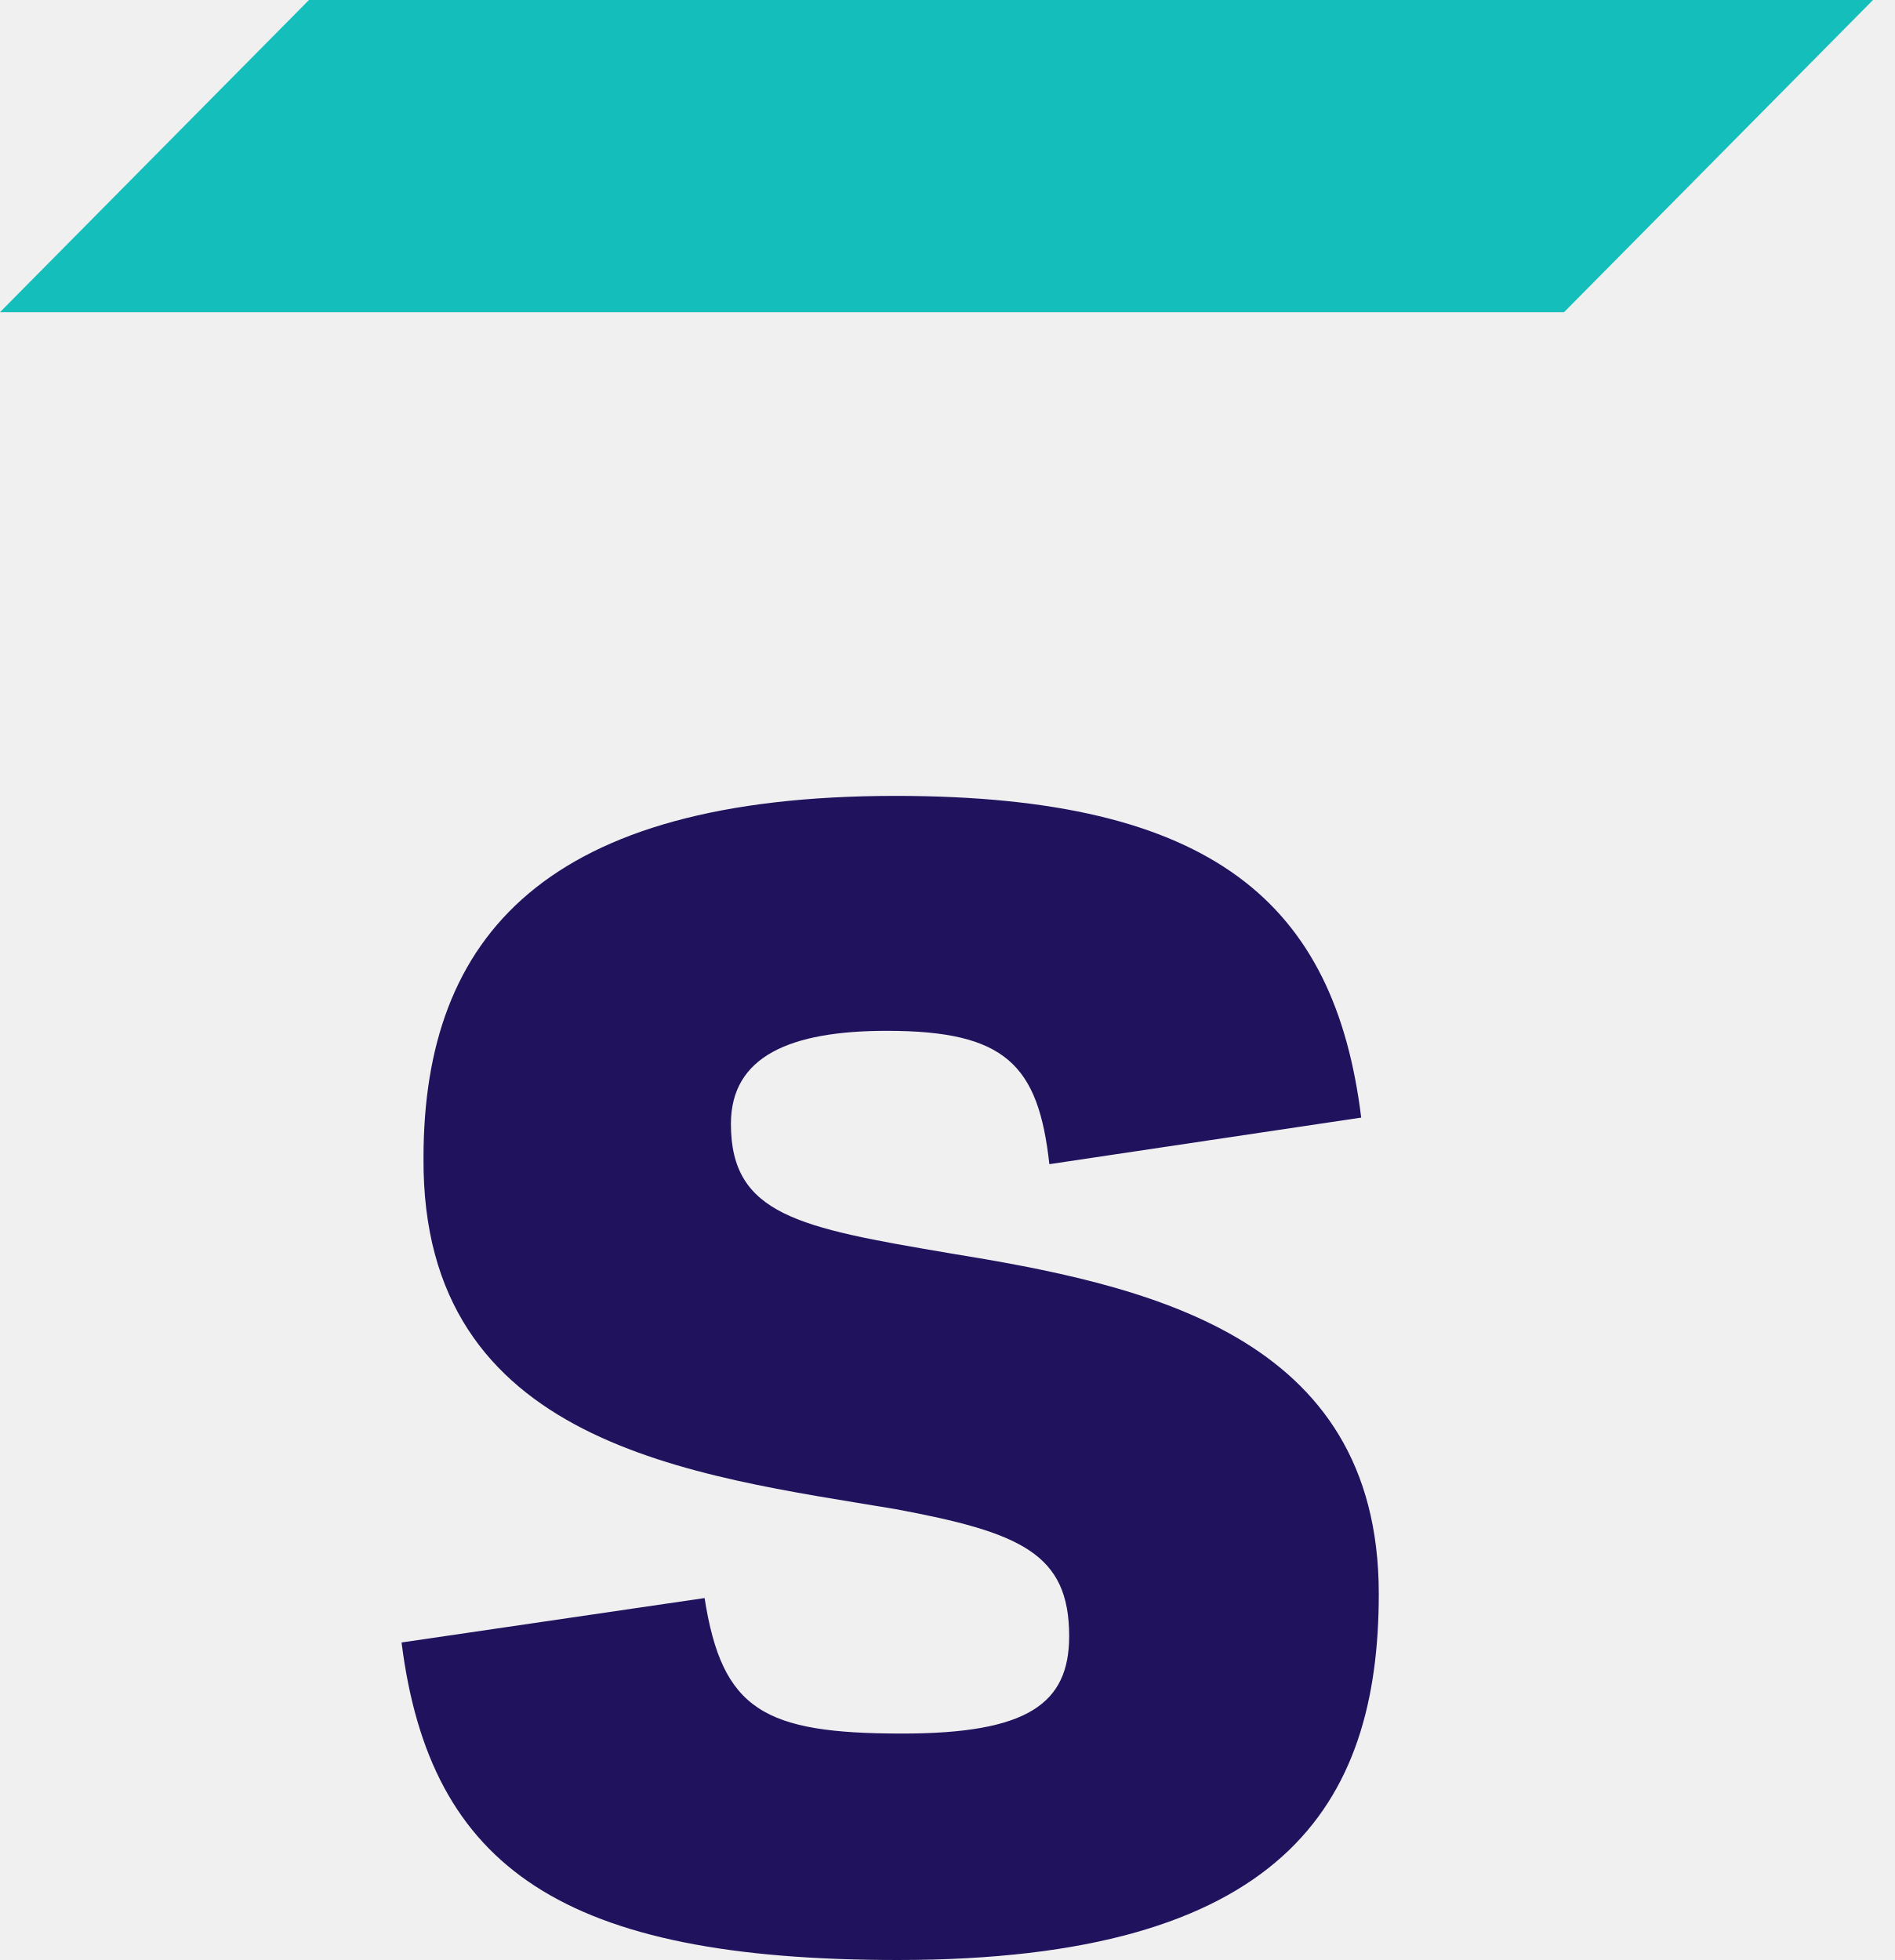
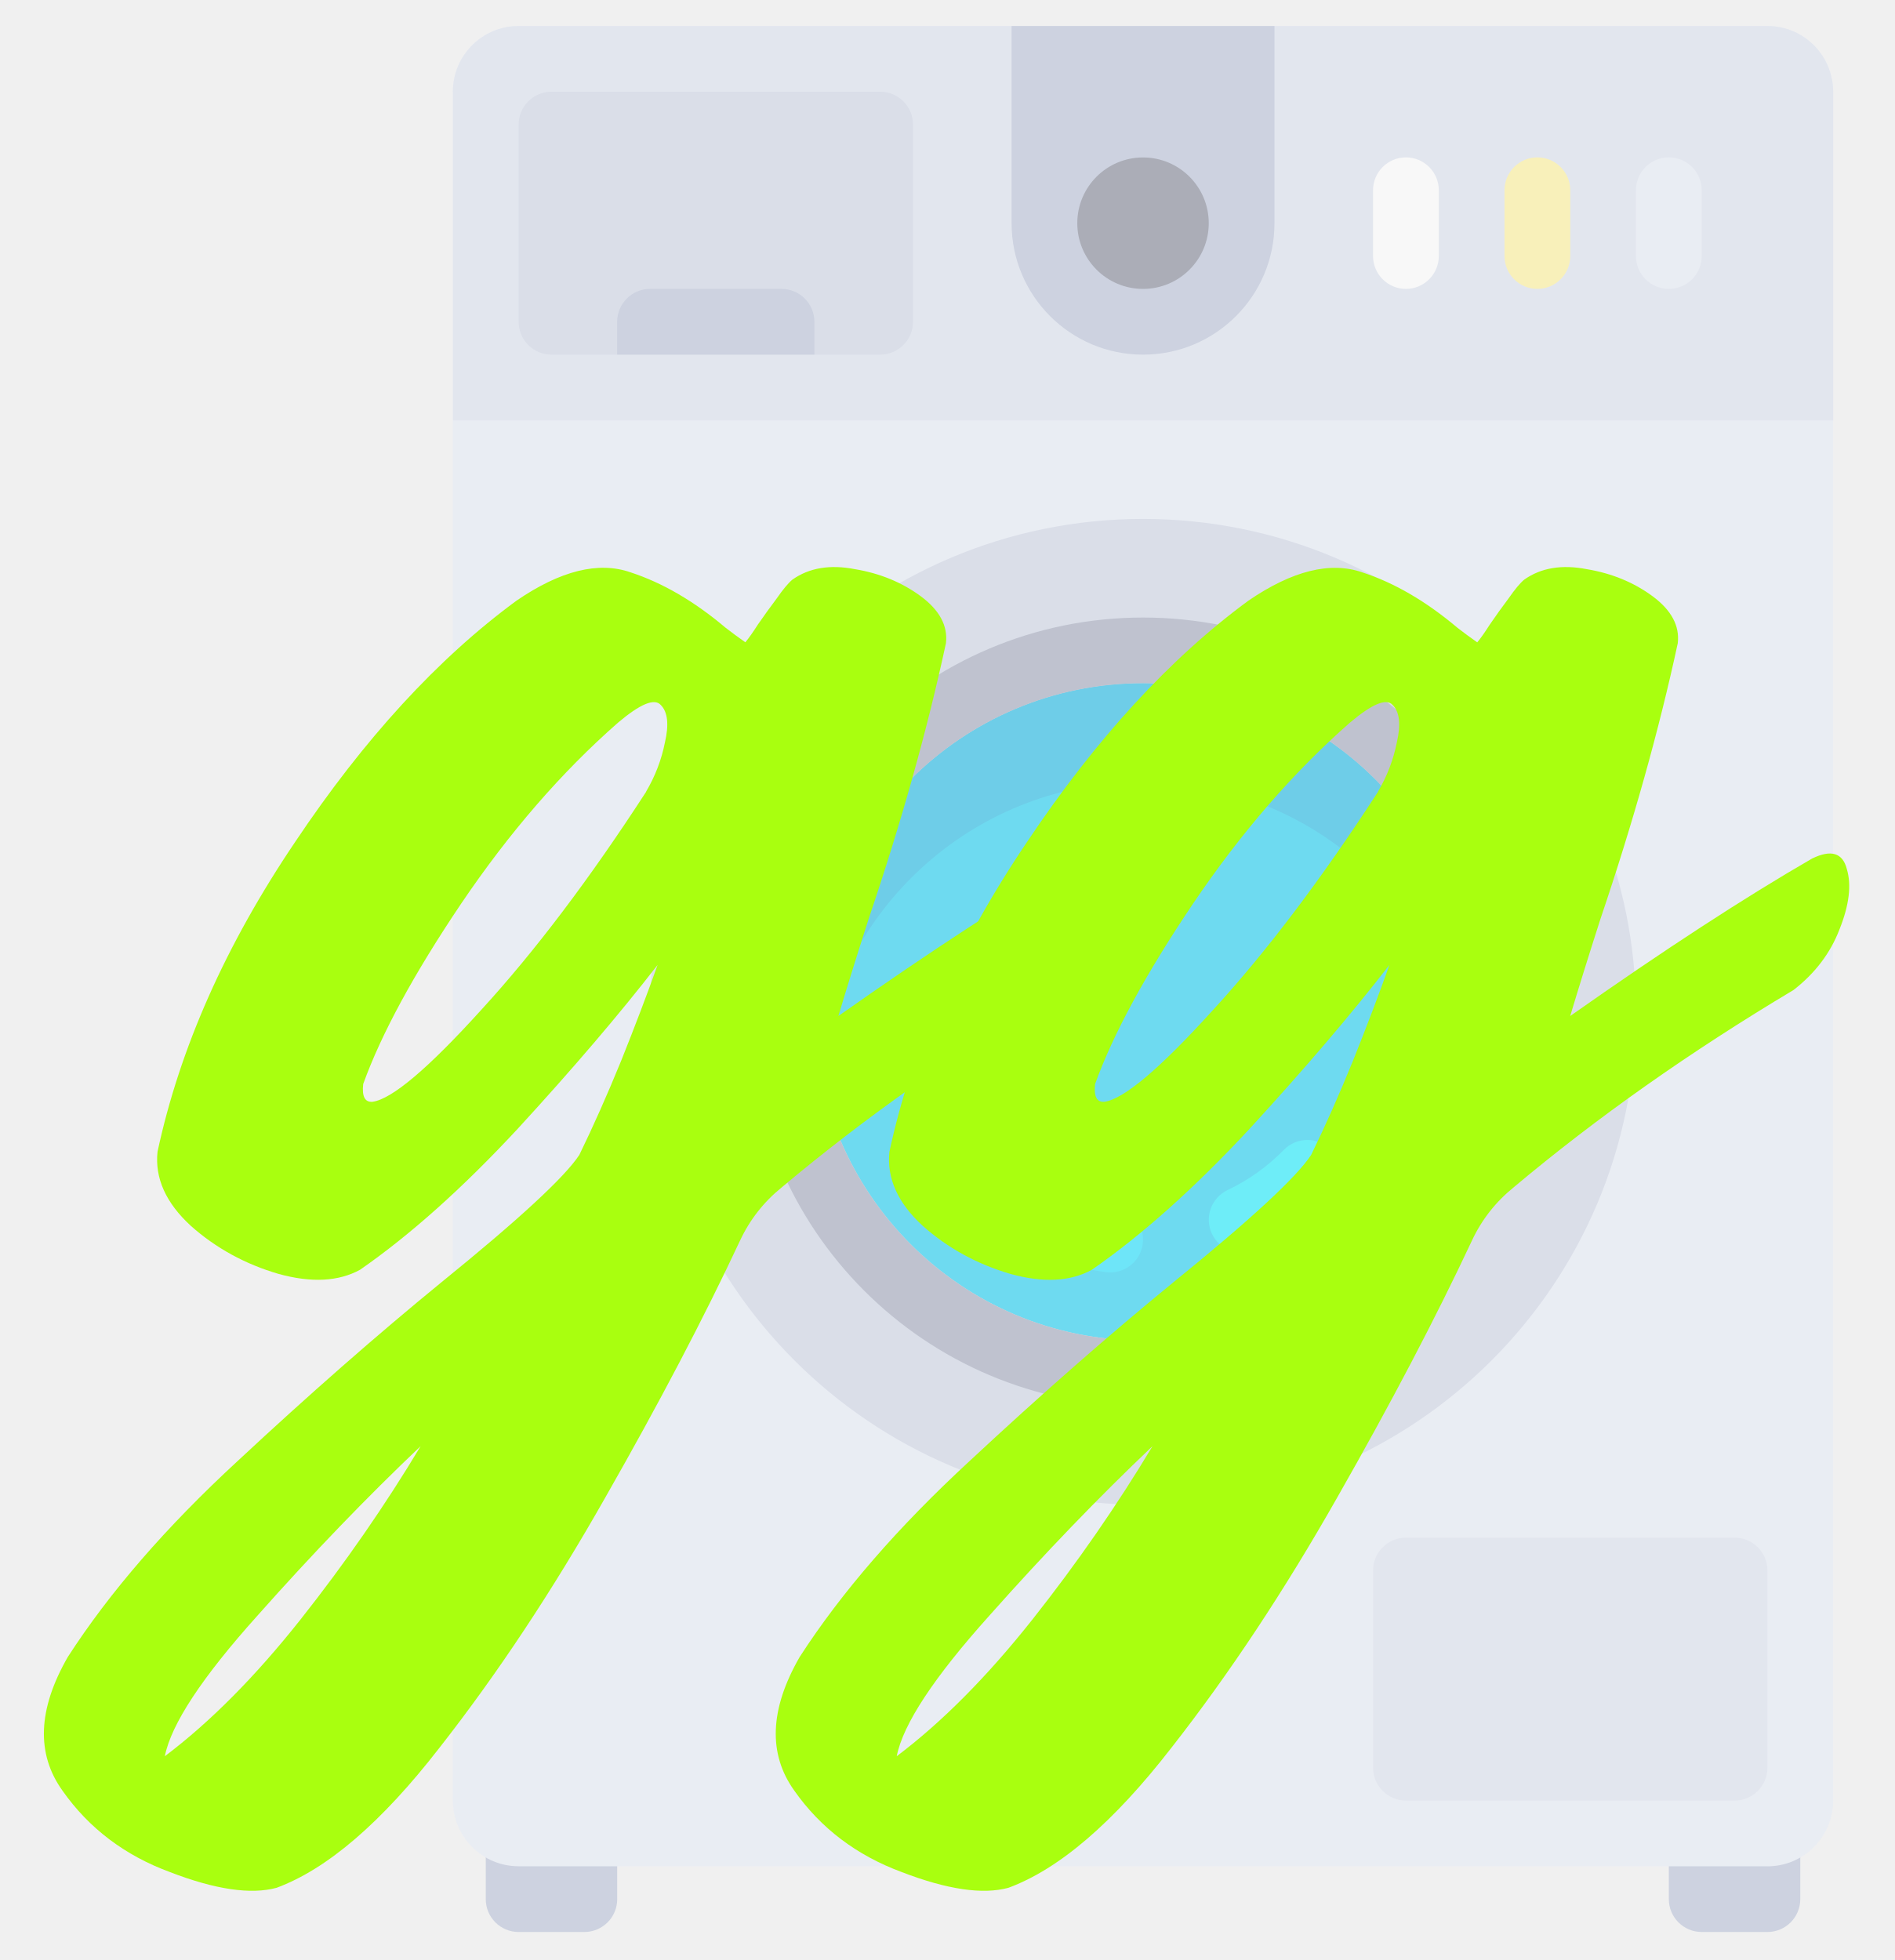
- <svg xmlns="http://www.w3.org/2000/svg" width="29" height="30" viewBox="0 0 29 30" fill="none">
-   <path d="M4.729 0L0 4.778H23.939L28.667 0H4.729Z" fill="#13BEBB" />
-   <path d="M13.742 30C19.624 30 21.103 27.635 21.103 24.395C21.103 20.41 17.506 19.665 14.515 19.179C12.229 18.791 11.187 18.596 11.187 17.203C11.187 16.166 12.095 15.778 13.574 15.778C15.389 15.778 15.893 16.296 16.061 17.819L20.834 17.106C20.43 13.834 18.582 12.182 13.708 12.182C8.364 12.182 6.482 14.32 6.482 17.721C6.449 22.128 10.616 22.581 13.708 23.099C15.624 23.456 16.364 23.779 16.364 25.043C16.364 26.08 15.725 26.534 13.809 26.534C11.692 26.534 11.053 26.177 10.784 24.46L6.146 25.14C6.583 28.607 8.633 30 13.742 30Z" fill="#21125E" />
+ <svg xmlns="http://www.w3.org/2000/svg" width="29" height="30" viewBox="0 0 29 30" fill="none" version="1.1" id="svg1294">
+   <defs id="defs1298" />
+   <g id="layer1" style="opacity:0.542" />
+   <g id="layer2" style="opacity:1;mix-blend-mode:normal" />
+   <g id="g2708">
+     <g id="svg_78" transform="matrix(1.084563,0,0,1.084563,-15.96401,-12.82815)" style="opacity:0.542">
+       <g transform="matrix(0.0525365,0,0,0.0525365,15.7107,18.9447)" id="svg_44">
+         <path id="svg_45" fill="#afb9d2" d="m 138.095,383.523 h -17.655 c -4.875,0 -8.828,-3.953 -8.828,-8.828 v -17.655 h 35.31 v 17.655 c 0.001,4.875 -3.952,8.828 -8.827,8.828 z" />
+         <path id="svg_46" fill="#afb9d2" d="m 455.888,383.523 h -17.655 c -4.875,0 -8.828,-3.953 -8.828,-8.828 v -17.655 h 35.31 v 17.655 c 10e-4,4.875 -3.952,8.828 -8.827,8.828 z" />
+       </g>
+       <path id="svg_47" fill="#e4eaf6" d="M 39.662,38.166 H 22.038 c -0.512,0 -0.928,-0.415 -0.928,-0.928 V 13.123 c 0,-0.512 0.415,-0.928 0.928,-0.928 h 17.623 c 0.512,0 0.928,0.415 0.928,0.928 v 24.116 c 0,0.512 -0.415,0.928 -0.928,0.928 z" />
+       <path id="svg_48" fill="#d7deed" d="m 21.111,13.123 v 4.638 H 40.589 V 13.123 C 40.589,12.61 40.174,12.195 39.662,12.195 H 22.038 c -0.512,0 -0.928,0.415 -0.928,0.928 z" />
+       <path id="svg_49" fill="#afb9d2" d="m 28.995,12.195 v 2.783 c 0,1.025 0.831,1.855 1.855,1.855 1.025,0 1.855,-0.831 1.855,-1.855 v -2.783 h -3.71 z" />
+       <circle transform="matrix(0.0525365,0,0,0.0525365,15.7107,18.9447)" id="svg_50" fill="#c7cfe2" r="132.414" cy="136.351" cx="288.164" />
+       <circle transform="matrix(0.0525365,0,0,0.0525365,15.7107,18.9447)" id="svg_51" fill="#707487" r="17.655" cy="-75.511" cx="288.164" />
+       <path id="svg_52" fill="#ffffff" d="m 34.56,15.905 c -0.256,0 -0.464,-0.208 -0.464,-0.464 v -0.928 c 0,-0.256 0.208,-0.464 0.464,-0.464 0.256,0 0.464,0.208 0.464,0.464 v 0.928 c -5e-5,0.256 -0.208,0.464 -0.464,0.464 z" />
+       <path id="svg_53" fill="#fff08c" d="m 36.415,15.905 c -0.256,0 -0.464,-0.208 -0.464,-0.464 v -0.928 c 0,-0.256 0.208,-0.464 0.464,-0.464 0.256,0 0.464,0.208 0.464,0.464 v 0.928 c 0,0.256 -0.208,0.464 -0.464,0.464 z" />
+       <path id="svg_54" fill="#e4eaf6" d="m 38.27,15.905 c -0.256,0 -0.464,-0.208 -0.464,-0.464 v -0.928 c 0,-0.256 0.208,-0.464 0.464,-0.464 0.256,0 0.464,0.208 0.464,0.464 v 0.928 c 0,0.256 -0.208,0.464 -0.464,0.464 z" />
+       <circle transform="matrix(0.0525365,0,0,0.0525365,15.7107,18.9447)" id="svg_55" fill="#00c8f0" r="88.276" cy="136.351" cx="288.164" />
+       <path id="svg_56" fill="#00afe1" d="m 30.85,22.862 c 2.324,0 4.243,1.712 4.58,3.942 0.034,-0.227 0.058,-0.459 0.058,-0.696 0,-2.561 -2.076,-4.638 -4.638,-4.638 -2.561,0 -4.638,2.076 -4.638,4.638 0,0.237 0.023,0.468 0.058,0.696 0.337,-2.23 2.256,-3.942 4.58,-3.942 z" />
+       <path id="svg_57" fill="#d7deed" d="m 34.56,33.528 h 4.638 c 0.256,0 0.464,0.208 0.464,0.464 v 2.783 c 0,0.256 -0.208,0.464 -0.464,0.464 h -4.638 c -0.256,0 -0.464,-0.208 -0.464,-0.464 v -2.783 c 0,-0.256 0.208,-0.464 0.464,-0.464 z" />
+       <path id="svg_58" fill="#c7cfe2" d="m 27.14,16.833 h -4.638 c -0.256,0 -0.464,-0.208 -0.464,-0.464 v -2.783 c 0,-0.256 0.208,-0.464 0.464,-0.464 h 4.638 c 0.256,0 0.464,0.208 0.464,0.464 v 2.783 c 0,0.256 -0.208,0.464 -0.464,0.464 z" />
+       <path id="svg_59" fill="#afb9d2" d="m 25.748,15.905 h -1.855 c -0.256,0 -0.464,0.208 -0.464,0.464 v 0.464 h 2.783 v -0.464 c -5e-5,-0.256 -0.208,-0.464 -0.464,-0.464 z" />
+       <path id="svg_60" fill="#00ebff" d="m 33.169,27.916 c 0.117,0 0.234,0.044 0.325,0.132 0.183,0.179 0.186,0.473 0.007,0.656 -0.308,0.314 -0.664,0.569 -1.06,0.757 -0.23,0.11 -0.508,0.011 -0.618,-0.22 -0.11,-0.231 -0.011,-0.508 0.22,-0.618 0.297,-0.141 0.564,-0.332 0.795,-0.568 0.091,-0.093 0.211,-0.139 0.331,-0.139 z" />
+       <path id="svg_61" fill="#00dcff" d="m 28.066,27.317 c 0.157,0 0.311,0.08 0.398,0.224 0.434,0.721 1.159,1.203 1.988,1.322 0.254,0.036 0.43,0.271 0.393,0.525 -0.036,0.254 -0.274,0.429 -0.525,0.393 -1.106,-0.158 -2.072,-0.8 -2.651,-1.761 -0.132,-0.219 -0.061,-0.505 0.158,-0.637 0.075,-0.045 0.157,-0.067 0.239,-0.067 z" />
+       <path id="svg_62" fill="#959cb3" d="m 30.85,20.543 c -3.074,0 -5.565,2.492 -5.565,5.565 0,3.074 2.492,5.565 5.565,5.565 3.074,0 5.565,-2.492 5.565,-5.565 0,-3.074 -2.492,-5.565 -5.565,-5.565 z m 0,10.203 c -2.561,0 -4.638,-2.076 -4.638,-4.638 0,-2.561 2.076,-4.638 4.638,-4.638 2.085,0 3.849,1.376 4.432,3.27 -0.413,0.094 -0.722,0.462 -0.722,0.904 v 0.928 c 0,0.442 0.309,0.81 0.722,0.904 -0.584,1.894 -2.347,3.27 -4.432,3.27 z" />
+       <g transform="matrix(0.0525365,0,0,0.0525365,15.7107,18.9447)" id="svg_63" />
+       <g transform="matrix(0.0525365,0,0,0.0525365,15.7107,18.9447)" id="svg_64" />
+       <g transform="matrix(0.0525365,0,0,0.0525365,15.7107,18.9447)" id="svg_65" />
+       <g transform="matrix(0.0525365,0,0,0.0525365,15.7107,18.9447)" id="svg_66" />
+       <g transform="matrix(0.0525365,0,0,0.0525365,15.7107,18.9447)" id="svg_67" />
+       <g transform="matrix(0.0525365,0,0,0.0525365,15.7107,18.9447)" id="svg_68" />
+       <g transform="matrix(0.0525365,0,0,0.0525365,15.7107,18.9447)" id="svg_69" />
+       <g transform="matrix(0.0525365,0,0,0.0525365,15.7107,18.9447)" id="svg_70" />
+       <g transform="matrix(0.0525365,0,0,0.0525365,15.7107,18.9447)" id="svg_71" />
+       <g transform="matrix(0.0525365,0,0,0.0525365,15.7107,18.9447)" id="svg_72" />
+       <g transform="matrix(0.0525365,0,0,0.0525365,15.7107,18.9447)" id="svg_73" />
+       <g transform="matrix(0.0525365,0,0,0.0525365,15.7107,18.9447)" id="svg_74" />
+       <g transform="matrix(0.0525365,0,0,0.0525365,15.7107,18.9447)" id="svg_75" />
+       <g transform="matrix(0.0525365,0,0,0.0525365,15.7107,18.9447)" id="svg_76" />
+       <g transform="matrix(0.0525365,0,0,0.0525365,15.7107,18.9447)" id="svg_77" />
+     </g>
+     <text xml:space="preserve" style="font-size:40px;line-height:1.25;font-family:'billion dreams';-inkscape-font-specification:'billion dreams'" x="4.842" y="12.478" id="text2713">
+       <tspan id="tspan2711" x="4.842" y="12.478">GG</tspan>
+     </text>
+     <g aria-label="gg" id="text2717" style="font-size:32.727px;line-height:1.25;font-family:'billion dreams';-inkscape-font-specification:'billion dreams';stroke-width:0.818">
+       <path d="m 16.537,13.139 q 0.431,-0.208 0.527,0.16 0.112,0.368 -0.112,0.927 -0.208,0.543 -0.703,0.927 -2.381,1.422 -4.283,3.02 -0.415,0.336 -0.639,0.815 Q 10.497,20.761 9.266,22.918 8.052,25.06 6.725,26.753 5.399,28.463 4.233,28.895 3.641,29.055 2.603,28.655 1.564,28.272 0.957,27.409 0.349,26.562 1.037,25.363 1.995,23.877 3.641,22.359 5.271,20.841 6.757,19.626 8.531,18.188 8.867,17.677 9.186,17.022 9.506,16.239 9.826,15.44 10.065,14.769 9.186,15.903 7.924,17.277 6.662,18.636 5.511,19.435 5.016,19.706 4.265,19.499 3.497,19.275 2.922,18.764 2.347,18.236 2.411,17.629 2.922,15.248 4.52,12.883 6.102,10.518 7.908,9.192 8.915,8.504 9.65,8.76 q 0.735,0.24 1.454,0.847 0.144,0.112 0.304,0.224 0.08,-0.096 0.192,-0.272 0.144,-0.208 0.288,-0.399 0.144,-0.208 0.24,-0.288 0.384,-0.272 0.959,-0.16 0.575,0.096 1.007,0.415 0.431,0.32 0.384,0.719 -0.431,1.997 -1.183,4.219 -0.272,0.847 -0.463,1.486 2.157,-1.518 3.707,-2.413 z M 2.523,26.881 q 1.039,-0.783 2.077,-2.093 1.023,-1.294 1.838,-2.653 -1.23,1.167 -2.493,2.589 -1.278,1.422 -1.422,2.157 z M 9.889,12.116 q 0.208,-0.352 0.288,-0.751 0.096,-0.415 -0.064,-0.575 -0.144,-0.16 -0.655,0.272 -1.294,1.135 -2.397,2.765 -1.087,1.614 -1.502,2.765 -0.032,0.288 0.144,0.272 0.447,-0.064 1.662,-1.406 1.23,-1.342 2.525,-3.34 z" style="fill:#a9ff0f;fill-opacity:1;stroke-width:0.818" id="path2719" />
+       <path d="m 27.739,13.139 q 0.431,-0.208 0.527,0.16 0.112,0.368 -0.112,0.927 -0.208,0.543 -0.703,0.927 -2.381,1.422 -4.283,3.02 -0.415,0.336 -0.639,0.815 -0.831,1.774 -2.061,3.931 -1.214,2.141 -2.541,3.835 -1.326,1.71 -2.493,2.141 -0.591,0.16 -1.63,-0.24 -1.039,-0.384 -1.646,-1.246 -0.607,-0.847 0.08,-2.045 0.959,-1.486 2.605,-3.004 1.63,-1.518 3.116,-2.733 1.774,-1.438 2.109,-1.95 0.32,-0.655 0.639,-1.438 0.32,-0.799 0.559,-1.47 -0.879,1.135 -2.141,2.509 -1.262,1.358 -2.413,2.157 -0.495,0.272 -1.246,0.064 -0.767,-0.224 -1.342,-0.735 -0.575,-0.527 -0.511,-1.135 0.511,-2.381 2.109,-4.746 1.582,-2.365 3.388,-3.691 1.007,-0.687 1.742,-0.431 0.735,0.24 1.454,0.847 0.144,0.112 0.304,0.224 0.08,-0.096 0.192,-0.272 Q 22.945,9.351 23.089,9.16 q 0.144,-0.208 0.24,-0.288 0.384,-0.272 0.959,-0.16 0.575,0.096 1.007,0.415 0.431,0.32 0.384,0.719 -0.431,1.997 -1.183,4.219 -0.272,0.847 -0.463,1.486 2.157,-1.518 3.707,-2.413 z M 13.725,26.881 q 1.039,-0.783 2.077,-2.093 1.023,-1.294 1.838,-2.653 -1.23,1.167 -2.493,2.589 -1.278,1.422 -1.422,2.157 z M 21.091,12.116 q 0.208,-0.352 0.288,-0.751 0.096,-0.415 -0.064,-0.575 -0.144,-0.16 -0.655,0.272 -1.294,1.135 -2.397,2.765 -1.087,1.614 -1.502,2.765 -0.032,0.288 0.144,0.272 0.447,-0.064 1.662,-1.406 1.23,-1.342 2.525,-3.34 z" style="fill:#a9ff0f;fill-opacity:1;stroke-width:0.818" id="path2721" />
+     </g>
+   </g>
</svg>
